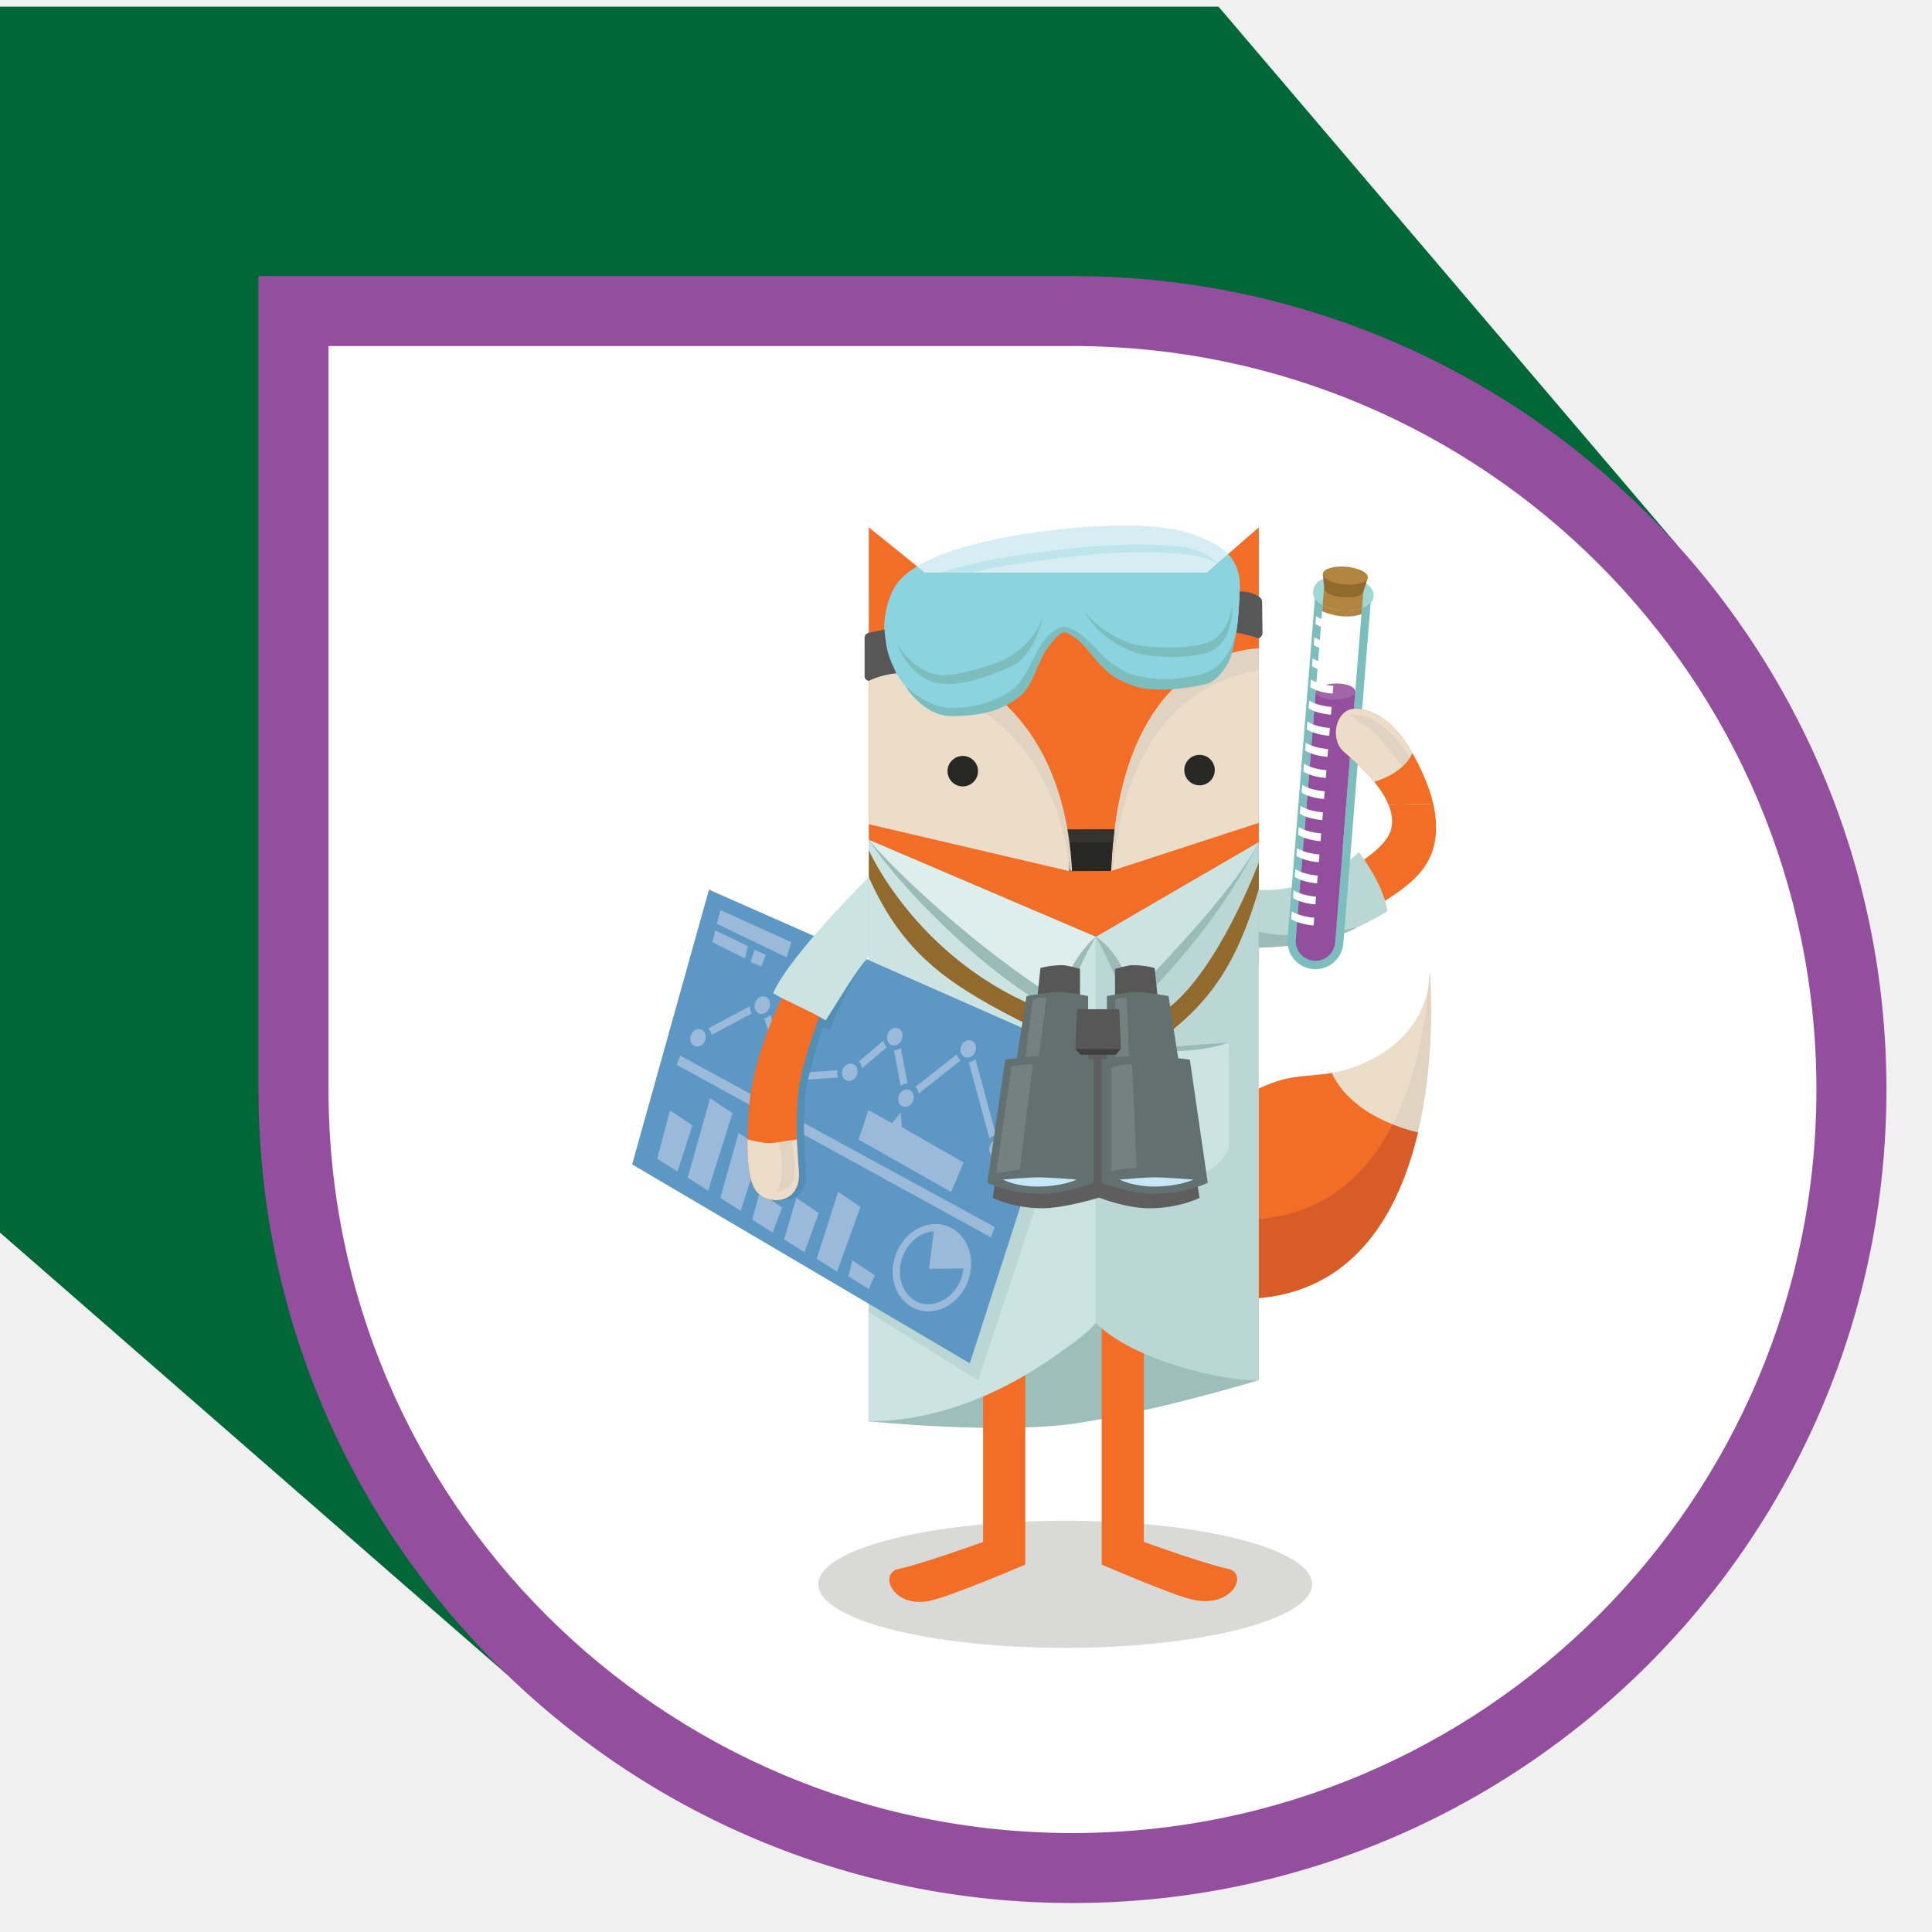
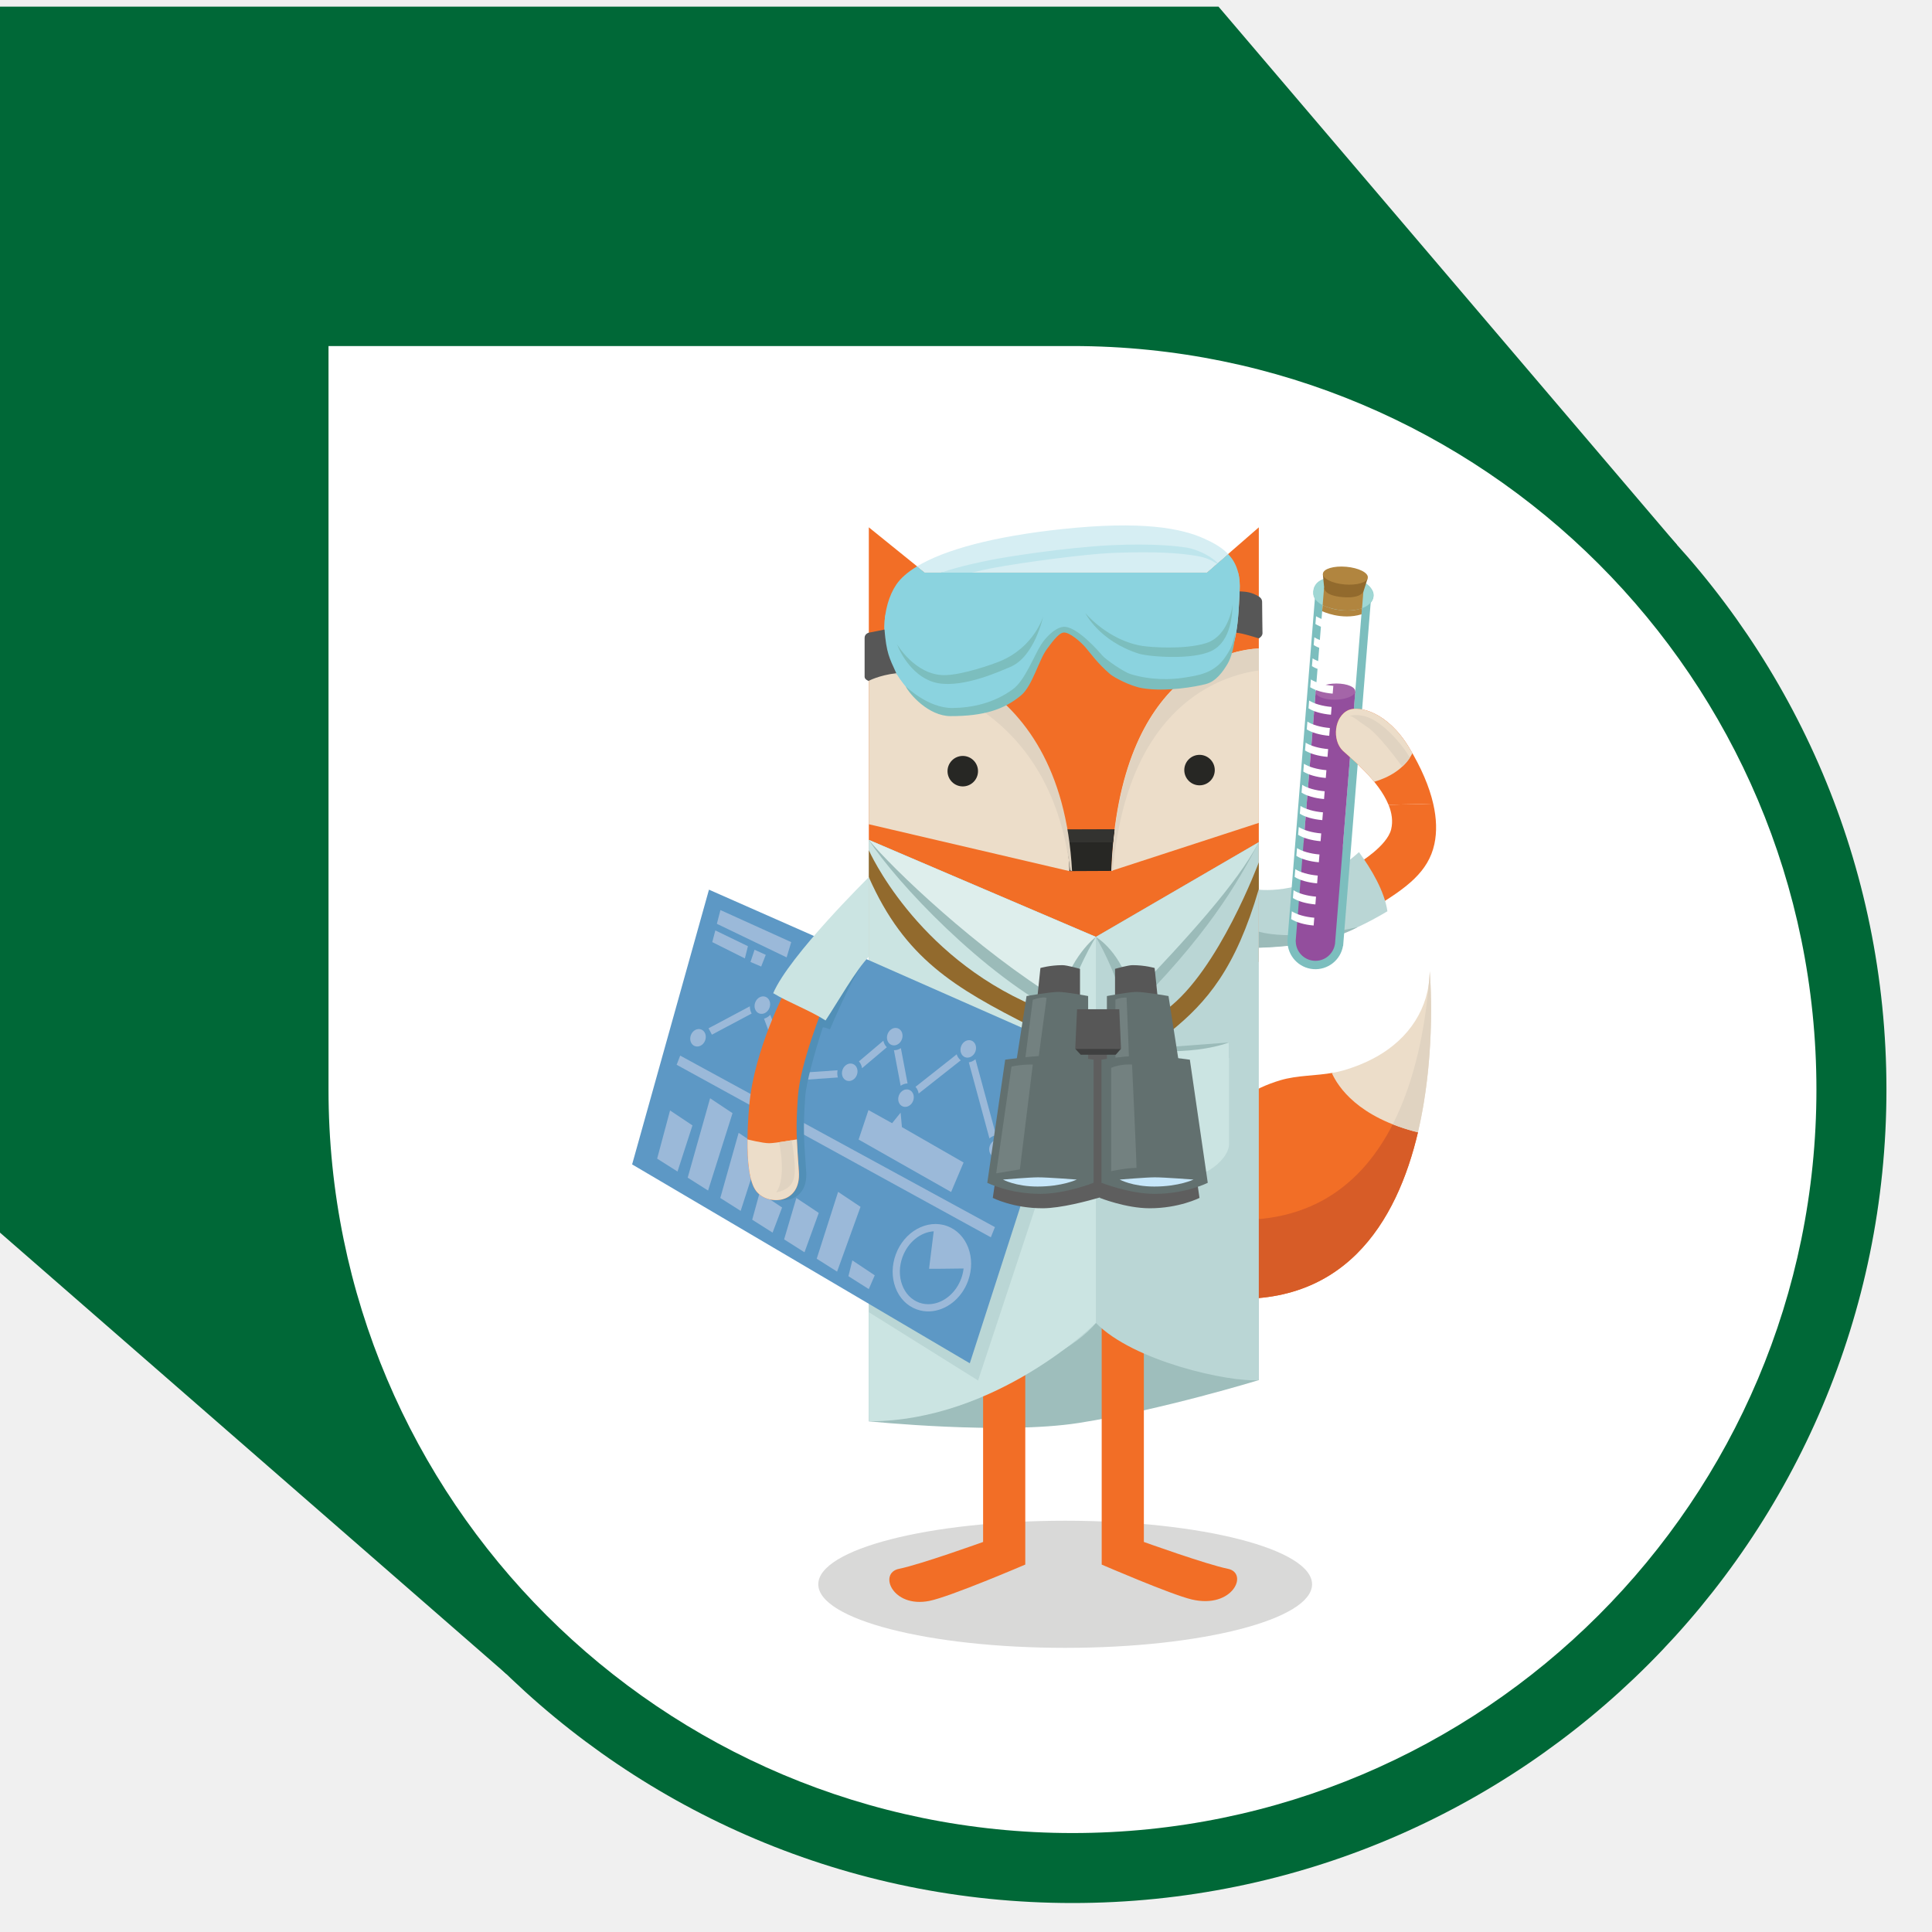
<svg xmlns="http://www.w3.org/2000/svg" version="1.1" id="Layer_1" x="0px" y="0px" width="200px" height="200px" viewBox="0 0 200 200" enable-background="new 0 0 200 200" xml:space="preserve">
  <g id="Page-1_1_">
    <g id="science-fox">
      <g id="Page-1">
        <path id="Fill-1" fill="#006837" d="M0,0.689V127.6l52.439,45.711L173.576,56.372L126.141,0.689H0z" />
        <g id="Group-6" transform="translate(25.90805, 28.14286)">
-           <path id="Fill-2" fill="#934E9D" d="M0.85,84.645c0,46.509,37.729,84.212,84.268,84.212c46.529,0,84.258-37.704,84.258-84.212      c0-46.508-37.729-84.21-84.258-84.21H0.85V84.645z" />
+           <path id="Fill-2" fill="#006837" d="M0.85,84.645c0,46.509,37.729,84.212,84.268,84.212c46.529,0,84.258-37.704,84.258-84.212      c0-46.508-37.729-84.21-84.258-84.21H0.85V84.645z" />
          <path id="Fill-4" fill="#FFFFFF" d="M8.099,84.645c0,42.508,34.484,76.968,77.019,76.968c42.525,0,77.01-34.46,77.01-76.968      c0-42.507-34.484-76.966-77.01-76.966H8.099V84.645z" />
        </g>
        <g id="Group-296" transform="translate(65.33333, 54.03429)">
          <path id="Fill-7" fill="#FFFFFF" d="M59.299,1.711c2.229,0.999,3.881,2.227,3.694,5.465c-0.185,3.24-0.079,8.281-4.278,9.203      c-1.271,0.279-6.23,0.624-7.994-0.736c-1.881-1.45-4.639-4.297-6.004-4.375c-1.364-0.078-2.594,2.952-3.248,4.529      c-1.004,2.423-5.338,3.298-7.03,3.531c-2.366,0.324-4.792-0.129-6.988-3.671c-1.783-2.873-1.515-6.93,0.001-9.176      c1.748-2.588,7.645-4.733,17.169-5.746C52.837-0.138,56.902,0.637,59.299,1.711" />
          <path id="Fill-9" fill="#9EBEBC" d="M24.605,93.1c0,0,13.808,1.418,21.774,0.164c8.565-1.351,18.598-4.43,18.598-4.43V78.001      H24.605V93.1z" />
          <path id="Fill-11" fill="#D9D9D8" d="M44.932,103.391c-14.114,0-25.557,2.946-25.557,6.58c0,3.635,11.442,6.58,25.557,6.58      c14.117,0,25.559-2.945,25.559-6.58C70.491,106.338,59.048,103.391,44.932,103.391" />
          <path id="Fill-13" fill="#F26E26" d="M48.714,81.8v26.131c0,0,7.179,3.107,9.321,3.611c4.269,1.004,5.921-2.74,3.738-3.177      s-8.694-2.777-8.694-2.777V82.913L48.714,81.8z" />
          <path id="Fill-15" fill="#F26E26" d="M40.803,83.785v24.144c0,0-7.778,3.338-9.939,3.764c-3.817,0.753-5.304-2.891-3.121-3.326      c2.183-0.436,8.694-2.778,8.694-2.778V82.913L40.803,83.785z" />
          <path id="Fill-17" fill="#F26E26" d="M81.464,63.136c-2.177,9.286-7.695,18.704-21.295,17.106c0,0,0.082-17.761,0.082-17.783      c0.002-0.881,2.401-2.419,2.986-2.812c1.215-0.817,2.561-1.435,3.964-1.853c1.784-0.53,3.673-0.448,5.5-0.782" />
          <path id="Fill-19" fill="#D75C27" d="M78.9,62.246c-3.149,6.254-8.765,10.981-18.694,9.829c-0.02,4.191-0.037,8.169-0.037,8.169      c13.602,1.597,19.119-7.821,21.295-17.108" />
          <path id="Fill-21" fill="#ECDDC9" d="M82.671,46.503c-0.027,3.838-2.168,6.967-5.451,8.823c-1.11,0.628-2.303,1.106-3.528,1.459      c-0.382,0.11-0.769,0.187-1.158,0.252c0.642,1.44,2.718,4.601,8.917,6.149C83.424,54.8,82.671,46.503,82.671,46.503" />
          <path id="Fill-23" fill="#E0D3C1" d="M82.812,50.204c0,0.098,0.001,0.195,0.001,0.295      C82.813,50.397,82.812,50.302,82.812,50.204" />
          <path id="Fill-25" fill="#E0D3C1" d="M82.807,49.727c0,0.074,0.002,0.149,0.002,0.225C82.81,49.877,82.809,49.802,82.807,49.727      " />
          <path id="Fill-27" fill="#E0D3C1" d="M82.812,50.704c0,0.12-0.001,0.241-0.002,0.365C82.811,50.944,82.812,50.824,82.812,50.704      " />
          <path id="Fill-29" fill="#E0D3C1" d="M82.792,48.863c0,0.026,0,0.052,0.002,0.077C82.792,48.914,82.792,48.888,82.792,48.863" />
          <path id="Fill-31" fill="#E0D3C1" d="M0,0" />
          <path id="Fill-33" fill="#E0D3C1" d="M82.799,49.28c0.002,0.051,0.002,0.101,0.004,0.152      C82.803,49.381,82.801,49.331,82.799,49.28" />
          <path id="Fill-35" fill="#E0D3C1" d="M82.807,51.231c0,0.142-0.002,0.285-0.006,0.43C82.805,51.516,82.807,51.373,82.807,51.231      " />
          <path id="Fill-37" fill="#E0D3C1" d="M82.799,51.78c-0.002,0.164-0.006,0.331-0.01,0.501      C82.794,52.111,82.796,51.944,82.799,51.78" />
          <path id="Fill-39" fill="#E0D3C1" d="M82.786,52.339c-0.006,0.19-0.011,0.383-0.019,0.579      C82.775,52.722,82.78,52.529,82.786,52.339" />
          <path id="Fill-41" fill="#E0D3C1" d="M82.66,46.761c-0.021,0.312-0.047,0.629-0.073,0.951c-0.002,0.014-0.004,0.028-0.006,0.043      c0.045-0.339,0.072-0.684,0.081-1.037C82.662,46.733,82.661,46.746,82.66,46.761" />
          <path id="Fill-43" fill="#E0D3C1" d="M82.671,46.511v-0.008c0,0.088-0.009,0.172-0.011,0.258      c0.001-0.015,0.001-0.027,0.002-0.041C82.665,46.649,82.671,46.581,82.671,46.511" />
          <path id="Fill-45" fill="#E0D3C1" d="M82.794,48.94c0.002,0.109,0.006,0.224,0.008,0.34      C82.798,49.164,82.796,49.05,82.794,48.94" />
          <path id="Fill-47" fill="#E0D3C1" d="M82.803,49.434c0,0.096,0.002,0.193,0.004,0.293      C82.807,49.627,82.803,49.529,82.803,49.434" />
          <path id="Fill-49" fill="#E0D3C1" d="M82.788,52.281c0,0.019-0.001,0.039-0.002,0.059C82.787,52.32,82.788,52.3,82.788,52.281" />
          <path id="Fill-51" fill="#E0D3C1" d="M82.767,52.92v-0.003V52.92" />
          <path id="Fill-53" fill="#E0D3C1" d="M82.779,48.475c0.005,0.125,0.008,0.254,0.011,0.387      C82.787,48.727,82.784,48.6,82.779,48.475" />
          <path id="Fill-55" fill="#E0D3C1" d="M82.81,49.953c0.001,0.082,0.001,0.167,0.001,0.251      C82.811,50.119,82.811,50.035,82.81,49.953" />
          <path id="Fill-57" fill="#E0D3C1" d="M82.801,51.661c0,0.039,0,0.079-0.002,0.118C82.801,51.74,82.801,51.701,82.801,51.661" />
          <path id="Fill-59" fill="#E0D3C1" d="M82.81,51.068c0,0.054-0.001,0.108-0.003,0.163C82.809,51.179,82.81,51.122,82.81,51.068" />
          <path id="Fill-61" fill="#E0D3C1" d="M82.779,48.475c-0.042-1.241-0.108-1.972-0.108-1.972v0.007      c0,0.006,0.002,0.012,0.002,0.032C82.687,46.7,82.742,47.391,82.779,48.475" />
          <path id="Fill-63" fill="#E0D3C1" d="M82.812,50.499v0.205V50.499" />
          <path id="Fill-65" fill="#E0D3C1" d="M82.786,52.339c0.001-0.019,0.001-0.039,0.002-0.059c0.006-0.17,0.008-0.335,0.012-0.5      c0-0.039,0-0.08,0.002-0.119c0.002-0.145,0.004-0.288,0.006-0.43c0-0.055,0.002-0.109,0.002-0.163      c0.001-0.124,0.002-0.244,0.002-0.365v-0.204v-0.296c-0.001-0.084-0.001-0.169-0.002-0.251c0-0.077-0.002-0.15-0.002-0.225      c-0.002-0.1-0.002-0.198-0.006-0.295c0-0.052-0.002-0.102-0.002-0.152c-0.002-0.116-0.006-0.23-0.008-0.34      c0-0.026,0-0.053-0.002-0.078c-0.003-0.133-0.008-0.264-0.011-0.387l0,0c-0.037-1.084-0.092-1.775-0.106-1.935      c-0.002,0.06-0.008,0.118-0.011,0.177c-0.01,0.353-0.036,0.698-0.081,1.037c-0.393,4.543-1.39,9.992-3.736,14.596      c0.779,0.309,1.637,0.594,2.605,0.836c0.864-3.668,1.205-7.319,1.317-10.266v-0.003C82.775,52.722,82.78,52.529,82.786,52.339" />
          <path id="Fill-67" fill="#E0D3C1" d="M82.674,46.542c-0.002-0.02-0.002-0.025-0.002-0.029c-0.002,0.069-0.008,0.137-0.01,0.207      C82.667,46.66,82.671,46.6,82.674,46.542" />
          <path id="Fill-69" fill="#F26E26" d="M24.606,0.555v44.988h40.373V0.555l-5.365,4.667H30.38L24.606,0.555z" />
          <path id="Fill-71" fill="#ECDDC9" d="M64.979,13.09v18.059l-15.278,4.975C50.529,14.838,62.516,13.2,64.979,13.09" />
          <path id="Fill-73" fill="#ECDDC9" d="M0,0" />
          <path id="Fill-75" fill="#ECDDC9" d="M34.849,17.307c12.115,8.491,10.52,18.835,10.52,18.835l-20.762-4.85V13.09      C24.606,13.09,30.414,14.198,34.849,17.307" />
          <path id="Fill-77" fill="#272724" d="M35.443,24.677c0.62,0.614,0.624,1.612,0.01,2.231c-0.613,0.618-1.612,0.623-2.231,0.01      c-0.62-0.614-0.624-1.612-0.01-2.231C33.824,24.068,34.824,24.064,35.443,24.677" />
          <path id="Fill-79" fill="#272724" d="M59.952,24.565c0.62,0.612,0.624,1.612,0.01,2.231c-0.613,0.618-1.613,0.623-2.23,0.01      c-0.62-0.614-0.624-1.612-0.01-2.231C58.333,23.956,59.333,23.952,59.952,24.565" />
          <path id="Fill-81" fill="#272724" d="M45.369,36.142c0,0,0.056-1.694-0.629-4.3l5.306-0.019      c-0.166,1.337-0.285,2.766-0.346,4.299" />
          <path id="Fill-83" fill="#333330" d="M44.74,31.842l5.308-0.019c-0.056,0.435-0.102,0.883-0.146,1.336l-4.854,0.017      C44.965,32.765,44.865,32.319,44.74,31.842" />
          <path id="Fill-85" fill="#E0D3C1" d="M64.979,13.099v2.274c-3.817,0.509-13.62,3.499-15.102,20.712l-0.144,0.047      C50.561,14.848,62.516,13.21,64.979,13.099" />
          <path id="Fill-87" fill="#E0D3C1" d="M24.623,13.099l-0.017,2.274c5.28,0.509,18.791,3.499,20.842,20.712l0.197,0.047      C44.501,14.847,28.028,13.21,24.623,13.099" />
          <path id="Fill-89" fill="#BAD6D5" d="M24.606,32.914v59.571c4.026,0,19.589-4.629,23.506-9.572      c3.917,4.003,13.818,6.159,16.866,5.922V33.149l-16.866,9.807L24.606,32.914z" />
          <path id="Fill-91" fill="#F26E26" d="M78.41,29.285c0.339,0.835,0.474,1.696,0.267,2.538c-0.428,1.729-3.332,3.468-3.332,3.468      s0.533,2.753,1.947,4.402c2.942-1.824,5.243-3.458,5.862-6.348c0.269-1.25,0.231-2.649-0.122-4.183      C81.508,29.229,79.952,29.221,78.41,29.285" />
          <path id="Fill-93" fill="#BAD6D5" d="M64.979,38.064c0,0,5.301,0.706,10.367-3.885c1.297,1.766,2.652,4.063,2.945,6.122      c-4.359,2.59-7.396,3.504-13.312,3.768L64.979,38.064L64.979,38.064z" />
          <path id="Fill-95" fill="#9BBBB9" d="M48.111,42.957c0,0,2.176,3.565,3.218,8.112C59.548,42.99,62.822,37.33,64.978,33.15      C60.703,35.635,48.111,42.957,48.111,42.957" />
          <path id="Fill-97" fill="#CBE4E2" d="M48.111,42.957c0,0,2.735,1.53,3.776,6.077c5.705-5.98,10.822-11.577,13.091-15.884      C60.703,35.635,48.111,42.957,48.111,42.957" />
          <path id="Fill-99" fill="#575757" d="M62.995,7.181c0.734,0.042,1.236,0.087,1.977,0.531c0.127,0.071,0.349,0.251,0.349,0.563      c0,1.141,0.035,2.497,0.038,3.248c0.001,0.312-0.376,0.531-0.376,0.531s-1.804-0.586-2.349-0.586      C62.934,9.353,62.979,7.641,62.995,7.181" />
          <path id="Fill-101" fill="#8BD3DF" d="M30.379,5.222l-0.776-0.628c-0.982,0.593-1.705,1.226-2.153,1.888      c-1.516,2.246-1.784,6.303-0.001,9.176c2.197,3.541,4.623,3.995,6.988,3.671c1.692-0.233,6.026-1.109,7.03-3.531      c0.652-1.577,1.883-4.605,3.248-4.529c1.365,0.078,4.123,2.925,6.004,4.375c1.764,1.36,6.725,1.015,7.994,0.736      c4.198-0.922,4.094-5.963,4.278-9.203c0.104-1.811-0.366-2.993-1.192-3.858l-2.188,1.904L30.379,5.222L30.379,5.222z" />
          <path id="Fill-103" fill="#D6EEF3" d="M30.379,5.222h29.233l2.189-1.904c-0.65-0.682-1.521-1.167-2.504-1.608      c-2.396-1.074-6.461-1.848-14.677-0.975C37.532,1.49,32.458,2.87,29.603,4.594L30.379,5.222z" />
          <path id="Fill-105" fill="#8BD3DF" d="M62.84,5.218c-0.16,3.159-0.517,7.174-4.217,7.988c-1.271,0.279-6.231,0.623-7.996-0.737      c-1.879-1.449-4.638-4.296-6.002-4.373c-1.365-0.079-2.596,2.95-3.25,4.529c-1.004,2.421-5.336,3.298-7.03,3.53      c-2.366,0.325-4.792-0.128-6.988-3.67c-0.527-0.85-0.87-1.854-1.053-2.902c-0.228,2.067,0.092,4.376,1.147,6.075      c2.197,3.541,4.623,3.995,6.988,3.67c1.693-0.232,6.025-1.109,7.029-3.53c0.654-1.578,1.884-4.608,3.25-4.529      c1.363,0.078,4.123,2.925,6.002,4.373c1.765,1.36,6.726,1.017,7.996,0.737c4.197-0.923,4.093-5.964,4.277-9.203      C63.04,6.421,62.981,5.777,62.84,5.218" />
          <path id="Fill-107" fill="#7CBEBE" d="M27.529,12.662c0,0,1.869,3.19,4.882,3.194c1.87,0.001,5.053-1.143,5.749-1.427      c3.558-1.456,4.491-4.636,4.491-4.636s-0.873,4.175-3.425,5.226c-1.007,0.414-4.754,2.15-7.451,1.668      C29.214,16.229,27.843,13.525,27.529,12.662" />
          <path id="Fill-109" fill="#7CBEBE" d="M62.278,8.468c0,0-0.316,3.332-2.798,4.087c-2.272,0.691-5.802,0.393-6.507,0.285      c-3.6-0.552-5.954-3.409-5.954-3.409s1.413,2.885,5.524,4.196c0.987,0.315,5.539,0.701,7.547-0.284      C62.184,12.317,62.223,9.376,62.278,8.468" />
          <path id="Fill-111" fill="#7CBEBE" d="M61.508,13.984c-1.164,1.702-2.795,1.906-4.401,2.153      c-1.134,0.176-3.291,0.271-5.42-0.395c-0.728-0.229-2.575-1.52-2.917-1.924c-0.342-0.404-2.735-3.166-4.092-2.955      c-0.808,0.126-1.735,1.035-2.254,1.861c-0.729,1.157-1.662,3.673-2.881,4.574c-1.953,1.443-4.215,1.938-6.273,1.96      c-2.554,0.026-4.855-2.255-4.855-2.255c0.411,0.84,2.386,3.091,4.65,3.095c3.465,0.006,5.551-0.691,7.302-2.147      c1.175-0.975,1.849-3.704,2.681-4.798c0.362-0.476,1.135-1.621,1.698-1.704c0.618-0.091,1.851,1.02,2.274,1.515      c0.56,0.653,1.232,1.637,2.553,2.778c0.417,0.36,2.104,1.252,3.331,1.462c2.431,0.417,5.604-0.155,6.631-0.436      c1.027-0.28,1.729-1.274,2.21-2.085c0.376-0.632,0.717-1.805,0.778-3.111C62.278,12.551,62.217,12.949,61.508,13.984" />
          <path id="Fill-113" fill="#8BD3DF" d="M60.971,4.541c-0.073-0.099-0.158-0.194-0.248-0.286l-0.08,0.071      C60.747,4.392,60.855,4.463,60.971,4.541" />
          <path id="Fill-115" fill="#8BD3DF" d="M29.246,7.422c0.989-0.566,3.457-1.52,6.128-2.201h-3.228      c-1.025,0.351-2.002,0.77-2.721,1.264c-1.248,0.859-2.078,2.594-2.078,2.594S28.007,8.131,29.246,7.422" />
          <path id="Fill-117" fill="#BEE5EC" d="M60.723,4.255c-0.686-0.706-1.771-1.203-2.607-1.461c-0.945-0.293-4.136-0.599-8.49-0.385      c-4.722,0.232-11.104,1.252-12.414,1.528c-0.867,0.182-3.062,0.601-5.064,1.286h3.227c0.674-0.172,1.36-0.328,2.038-0.454      c3.373-0.628,9.693-1.445,12.263-1.555c3.004-0.127,5.942-0.12,8.267,0.206c1.426,0.199,1.922,0.405,2.702,0.905L60.723,4.255z" />
          <path id="Fill-119" fill="#575757" d="M26.226,11.137l-1.645,0.331c0,0-0.41,0.111-0.41,0.528v4.036      c0,0.281,0.41,0.422,0.41,0.422s1.071-0.586,2.869-0.796C26.714,14.041,26.439,13.579,26.226,11.137" />
          <path id="Fill-121" fill="#CBE4E2" d="M48.111,42.957v39.956c0,0-10.24,10.188-23.506,10.188V32.914L48.111,42.957z" />
          <path id="Fill-123" fill="#9BBBB9" d="M24.606,32.914l23.506,10.042c0,0-2.261,3.564-3.373,8.112      C36.469,46.906,27.423,37.271,24.606,32.914" />
          <path id="Fill-125" fill="#BAD6D5" d="M41.725,54.845l4.732,2.17L35.917,88.873L24.605,81.8v-8.912L41.725,54.845z" />
          <path id="Fill-127" fill="#DEEEEC" d="M24.606,32.914l23.506,10.042c0,0-2.678,1.977-3.789,6.523      C35.878,44.323,27.036,35.875,24.606,32.914" />
          <path id="Fill-129" fill="#9BBBB9" d="M64.979,42.409c0,0,3.232,1.085,10.224-0.463c-3.896,2.122-10.224,2.122-10.224,2.122      V42.409z" />
          <path id="Fill-131" fill="#9BBBB9" d="M52.07,54.616l9.825-0.736v1.611l-9.825,0.964V54.616z" />
          <path id="Fill-133" fill="#CBE4E2" d="M52.07,54.616c0,0,5.772,0.736,9.825-0.736v10.555c0,1.27-1.969,3.186-4.17,3.379      c-3.12,0.279-5.655-1.107-5.655-3.01V54.616z" />
          <path id="Fill-135" fill="#7CBEBE" d="M73.727,43.635l2.929-36.499l-5.772-0.463l-2.929,36.499l0,0l0,0l-0.02,0.257l0.012,0.001      c0.013,1.483,1.155,2.737,2.662,2.858c1.507,0.12,2.836-0.935,3.084-2.398l0.015,0.001L73.727,43.635L73.727,43.635      L73.727,43.635z" />
          <path id="Fill-137" fill="#FFFFFF" d="M71.694,7.271l-2.078,25.898l0.01,0.001c0.008,1.045,0.813,1.928,1.875,2.013      c1.062,0.086,1.998-0.659,2.174-1.689l0.008,0.001L75.76,7.598L71.694,7.271z" />
          <path id="Fill-139" fill="#8AC5C3" d="M73.868,5.739c-1.665-0.133-2.738,0.156-3.111,0.969c-0.14,0.305-0.158,0.704-0.078,0.97      c0.201,0.656,1.254,1.319,2.916,1.452c1.666,0.134,2.726-0.312,3.111-0.969c0.15-0.256,0.223-0.634,0.078-0.97      C76.454,6.426,75.533,5.871,73.868,5.739" />
          <path id="Fill-141" fill="#934E9D" d="M70.872,17.51l-2.078,25.898l0.01,0.001c0.009,1.045,0.813,1.928,1.875,2.013      c1.062,0.086,1.998-0.659,2.174-1.688l0.009,0.001l2.103-26.174L70.872,17.51z" />
          <path id="Fill-143" fill="#B4E0DE" d="M71.999,7.351c0.331,0.269,0.973,0.484,1.728,0.545c0.751,0.061,1.419-0.05,1.791-0.262      c-0.332-0.269-0.976-0.484-1.728-0.545C73.038,7.029,72.37,7.138,71.999,7.351" />
          <path id="Fill-145" fill="#A465A8" d="M74.896,17.727c-0.278,0.454-1.39,0.746-2.486,0.655      c-1.095-0.091-1.757-0.534-1.479-0.987c0.277-0.454,1.391-0.746,2.486-0.655C74.51,16.832,75.174,17.273,74.896,17.727" />
          <g id="Group-177" transform="translate(67.58621, 9.005714)">
            <path id="Fill-147" fill="#FFFFFF" d="M5.465,3.596C4.498,3.514,3.657,3.261,3.139,2.932L3.073,3.738       c0.52,0.329,1.36,0.582,2.326,0.663L5.465,3.596z" />
            <path id="Fill-149" fill="#FFFFFF" d="M5.645,1.413C4.678,1.332,3.836,1.079,3.319,0.75L3.252,1.556       c0.519,0.329,1.359,0.582,2.326,0.663L5.645,1.413z" />
            <path id="Fill-151" fill="#FFFFFF" d="M5.286,5.778C4.321,5.697,3.478,5.443,2.959,5.115L2.894,5.921       C3.412,6.25,4.254,6.503,5.22,6.584L5.286,5.778z" />
            <path id="Fill-153" fill="#FFFFFF" d="M5.107,7.96C4.14,7.879,3.299,7.625,2.782,7.297L2.714,8.103       c0.519,0.329,1.36,0.582,2.325,0.663L5.107,7.96z" />
            <path id="Fill-155" fill="#FFFFFF" d="M4.928,10.142C3.961,10.061,3.12,9.808,2.602,9.479l-0.066,0.806       c0.52,0.329,1.36,0.582,2.326,0.663L4.928,10.142z" />
            <path id="Fill-157" fill="#FFFFFF" d="M4.748,12.324c-0.967-0.081-1.809-0.334-2.326-0.663l-0.066,0.806       c0.52,0.329,1.36,0.582,2.326,0.663L4.748,12.324z" />
            <path id="Fill-159" fill="#FFFFFF" d="M4.569,14.506c-0.966-0.081-1.808-0.334-2.326-0.663l-0.065,0.806       c0.519,0.329,1.36,0.582,2.325,0.663L4.569,14.506z" />
            <path id="Fill-161" fill="#FFFFFF" d="M4.39,16.688c-0.966-0.081-1.808-0.334-2.326-0.663l-0.065,0.806       c0.519,0.329,1.359,0.582,2.326,0.663L4.39,16.688z" />
            <path id="Fill-163" fill="#FFFFFF" d="M4.211,18.871c-0.967-0.081-1.809-0.334-2.326-0.663l-0.066,0.806       c0.52,0.329,1.36,0.582,2.326,0.663L4.211,18.871z" />
            <path id="Fill-165" fill="#FFFFFF" d="M3.673,25.417c-0.966-0.081-1.808-0.334-2.326-0.663L1.28,25.56       c0.52,0.329,1.36,0.582,2.326,0.663L3.673,25.417z" />
            <path id="Fill-167" fill="#FFFFFF" d="M3.493,27.599c-0.966-0.081-1.808-0.334-2.326-0.663l-0.065,0.806       c0.519,0.329,1.36,0.582,2.326,0.663L3.493,27.599z" />
            <path id="Fill-169" fill="#FFFFFF" d="M3.314,29.781c-0.966-0.081-1.808-0.334-2.325-0.663l-0.066,0.806       c0.519,0.329,1.359,0.582,2.326,0.663L3.314,29.781z" />
            <path id="Fill-171" fill="#FFFFFF" d="M3.135,31.963c-0.967-0.081-1.809-0.334-2.326-0.663l-0.066,0.806       c0.52,0.329,1.36,0.582,2.326,0.663L3.135,31.963z" />
            <path id="Fill-173" fill="#FFFFFF" d="M4.032,21.053c-0.967-0.081-1.809-0.334-2.326-0.663l-0.066,0.806       c0.52,0.329,1.359,0.582,2.326,0.663L4.032,21.053z" />
            <path id="Fill-175" fill="#FFFFFF" d="M3.852,23.235c-0.966-0.081-1.809-0.334-2.326-0.663l-0.066,0.806       c0.52,0.329,1.361,0.582,2.326,0.663L3.852,23.235z" />
          </g>
          <path id="Fill-178" fill="#9FD7D4" d="M76.758,7.191c-0.33-0.764-1.254-1.319-2.916-1.452c-1.666-0.134-2.738,0.156-3.111,0.969      c-0.141,0.304-0.159,0.704-0.078,0.969c0.201,0.656,1.253,1.319,2.916,1.453c1.665,0.133,2.725-0.312,3.111-0.97      C76.831,7.906,76.904,7.527,76.758,7.191" />
          <path id="Fill-180" fill="#B1853F" d="M75.807,7.172c0,0-0.09,1.082-0.146,1.772C73.555,9.59,71.587,8.62,71.587,8.62      l0.147-1.814L75.807,7.172z" />
          <path id="Fill-182" fill="#926A2D" d="M71.608,5.43l0.135,1.352c0,0-0.133,0.827,1.922,1c2.051,0.173,2.176-0.678,2.176-0.678      l0.402-1.251L71.608,5.43z" />
          <path id="Fill-184" fill="#B1853F" d="M76.264,5.754c-0.047,0.505-1.127,0.825-2.412,0.714      c-1.284-0.111-2.287-0.611-2.239-1.117c0.048-0.505,1.128-0.825,2.413-0.714C75.31,4.749,76.312,5.248,76.264,5.754" />
          <path id="Fill-186" fill="#F26E26" d="M80.526,23.341c-2.236-3.698-5.167-4.335-6.242-3.878      c-1.517,0.646-1.752,3.15-0.589,4.238c0.812,0.759,3.69,3.051,4.714,5.584c1.542-0.064,3.1-0.056,4.623-0.123      C82.628,27.398,81.803,25.454,80.526,23.341" />
          <path id="Fill-188" fill="#ECDDC9" d="M80.526,23.341c-2.236-3.698-5.167-4.335-6.242-3.878      c-1.517,0.646-1.752,3.15-0.589,4.238c0.543,0.508,2.013,1.702,3.231,3.196c1.429-0.426,3.09-1.27,3.953-2.952      C80.764,23.745,80.649,23.545,80.526,23.341" />
          <path id="Fill-190" fill="#E0D3C1" d="M74.376,20.075c0,0,1.192-0.404,2.685,0.537c1.508,0.95,2.895,2.636,3.554,3.788      c-0.238,0.38-0.41,0.57-0.786,0.926c-0.475-0.624-2.44-3.315-3.608-4.085C75.243,20.597,74.819,20.153,74.376,20.075" />
          <path id="Fill-192" fill="#5D98C5" d="M8.059,38.064L0.104,66.505L35.06,87.093L45.546,54.6L8.059,38.064z" />
          <path id="Fill-194" fill="#9BB9D9" d="M12.778,44.284l-0.421,1.264l1.106,0.474l0.475-1.211L12.778,44.284z" />
          <path id="Fill-196" fill="#9BB9D9" d="M8.718,42.282l-0.317,1.211l3.374,1.686l0.317-1.264L8.718,42.282z" />
          <path id="Fill-198" fill="#9BB9D9" d="M9.245,40.175l-0.369,1.423l7.223,3.476l0.474-1.581L9.245,40.175z" />
          <path id="Fill-200" fill="#9BB9D9" d="M14.32,50.3c-0.182,0.475-0.66,0.732-1.067,0.575c-0.407-0.157-0.587-0.668-0.404-1.144      c0.182-0.475,0.66-0.732,1.067-0.575C14.323,49.313,14.502,49.824,14.32,50.3" />
          <path id="Fill-202" fill="#9BB9D9" d="M28.618,58.124l-0.692-3.654c-0.222,0.144-0.47,0.221-0.72,0.213l0.696,3.681      C28.121,58.211,28.368,58.127,28.618,58.124" />
          <path id="Fill-204" fill="#9BB9D9" d="M21.405,57.505c-0.068-0.23-0.084-0.486-0.033-0.746L17.8,57.006      c0.043,0.239,0.026,0.496-0.051,0.753L21.405,57.505z" />
          <path id="Fill-206" fill="#9BB9D9" d="M35.644,55.615c-0.203,0.177-0.44,0.289-0.686,0.325l2.136,7.873      c0.205-0.176,0.44-0.287,0.688-0.323L35.644,55.615z" />
          <path id="Fill-208" fill="#9BB9D9" d="M14.407,51.022c-0.186,0.195-0.41,0.332-0.649,0.396l1.898,5.06      c0.179-0.205,0.401-0.352,0.636-0.431L14.407,51.022z" />
          <path id="Fill-210" fill="#9BB9D9" d="M26.112,53.7l-2.531,2.141c0.171,0.188,0.283,0.432,0.324,0.704l2.565-2.169      C26.289,54.2,26.166,53.964,26.112,53.7" />
          <path id="Fill-212" fill="#9BB9D9" d="M12.293,50.138l-4.28,2.277l0.351,0.659l4.114-2.188      C12.354,50.669,12.289,50.41,12.293,50.138" />
          <path id="Fill-214" fill="#9BB9D9" d="M33.703,55.111l-4.264,3.362c0.171,0.186,0.284,0.428,0.327,0.693l4.359-3.438      C33.926,55.577,33.782,55.362,33.703,55.111" />
          <path id="Fill-216" fill="#9BB9D9" d="M7.66,53.681C7.477,54.155,7,54.413,6.593,54.256c-0.407-0.155-0.587-0.668-0.404-1.143      c0.182-0.476,0.66-0.733,1.067-0.576C7.662,52.694,7.842,53.205,7.66,53.681" />
          <path id="Fill-218" fill="#9BB9D9" d="M38.608,65.128c-0.182,0.475-0.66,0.733-1.066,0.576      c-0.408-0.156-0.588-0.668-0.404-1.143c0.182-0.476,0.66-0.733,1.066-0.576C38.611,64.141,38.792,64.653,38.608,65.128" />
          <path id="Fill-220" fill="#9BB9D9" d="M35.635,54.831c-0.182,0.475-0.659,0.732-1.066,0.576      c-0.407-0.157-0.587-0.668-0.404-1.143c0.182-0.476,0.66-0.733,1.067-0.576C35.639,53.845,35.819,54.356,35.635,54.831" />
          <path id="Fill-222" fill="#9BB9D9" d="M29.192,59.929c-0.182,0.475-0.66,0.732-1.067,0.575      c-0.407-0.155-0.587-0.668-0.404-1.143c0.182-0.476,0.66-0.733,1.067-0.576C29.194,58.942,29.374,59.453,29.192,59.929" />
          <path id="Fill-224" fill="#9BB9D9" d="M28.027,53.563c-0.182,0.476-0.66,0.733-1.067,0.576      c-0.407-0.155-0.587-0.668-0.404-1.143c0.182-0.475,0.66-0.732,1.067-0.576C28.029,52.577,28.209,53.088,28.027,53.563" />
          <path id="Fill-226" fill="#9BB9D9" d="M23.367,57.25c-0.182,0.476-0.66,0.733-1.067,0.576c-0.407-0.156-0.587-0.668-0.404-1.144      c0.182-0.475,0.66-0.732,1.067-0.576C23.37,56.265,23.549,56.775,23.367,57.25" />
          <path id="Fill-228" fill="#9BB9D9" d="M17.232,57.677c-0.182,0.476-0.66,0.733-1.067,0.576      c-0.407-0.156-0.587-0.668-0.404-1.143c0.182-0.475,0.66-0.733,1.067-0.576C17.234,56.69,17.414,57.202,17.232,57.677" />
          <path id="Fill-230" fill="#9BB9D9" d="M22.494,78.076l2.109,1.335l0.617-1.423l-2.319-1.546L22.494,78.076z" />
          <path id="Fill-232" fill="#9BB9D9" d="M19.213,76.268l2.109,1.336l2.425-6.709l-2.319-1.547L19.213,76.268z" />
          <path id="Fill-234" fill="#9BB9D9" d="M15.839,74.266l2.109,1.336l1.477-4.075l-2.32-1.546L15.839,74.266z" />
          <path id="Fill-236" fill="#9BB9D9" d="M12.535,72.229l2.109,1.336l0.985-2.6l-2.32-1.546L12.535,72.229z" />
          <path id="Fill-238" fill="#9BB9D9" d="M9.231,69.981l2.109,1.336l2.109-6.534l-2.319-1.546L9.231,69.981z" />
          <path id="Fill-240" fill="#9BB9D9" d="M5.857,67.875l2.109,1.335l2.531-8.008l-2.32-1.546L5.857,67.875z" />
          <path id="Fill-242" fill="#9BB9D9" d="M2.694,65.908l2.109,1.335l1.547-4.778L4.03,60.92L2.694,65.908z" />
          <path id="Fill-244" fill="#9BB9D9" d="M29.817,80.811c-0.802-0.293-1.424-0.938-1.753-1.816      c-0.336-0.898-0.326-1.932,0.03-2.905c0.568-1.555,1.883-2.577,3.231-2.661l-0.482,3.881c0,0,1.81,0.006,3.575-0.03      c-0.039,0.341-0.117,0.687-0.242,1.028C33.45,80.3,31.494,81.422,29.817,80.811 M32.711,72.886      c-2.064-0.754-4.449,0.57-5.318,2.948c-0.417,1.142-0.427,2.356-0.028,3.423c0.406,1.086,1.186,1.887,2.197,2.256      c0.439,0.16,0.894,0.226,1.345,0.207c1.666-0.067,3.289-1.285,3.972-3.158C35.747,76.184,34.775,73.638,32.711,72.886" />
          <path id="Fill-246" fill="#9BB9D9" d="M4.712,56.19l32.527,17.861l0.422-1.054L5.081,55.243L4.712,56.19z" />
          <path id="Fill-248" fill="#9BB9D9" d="M24.57,60.88l-1.018,3.053l9.574,5.429l1.29-3.054l-6.382-3.664l-0.136-1.496      l-0.882,1.091L24.57,60.88z" />
          <path id="Fill-250" fill="#518FB7" d="M16.765,48.431c0,0-3.249,6.154-3.77,11.891c-0.247,2.72-0.471,7.416,0.707,8.947      c1.178,1.531,4.657,1.403,4.421-2.012c-0.235-3.414-0.335-4.357-0.099-7.771c0.101-1.463,0.965-4.521,1.821-7.182      c0.309,0.036,0.741,0.217,0.741,0.217s2.056-4.885,3.289-6.654C22.697,45.16,16.765,48.431,16.765,48.431" />
          <path id="Fill-252" fill="#926A2D" d="M24.606,33.982c0,0,4.764,10.855,17.158,16.133c-0.178,1.138,0.13,1.125-0.28,2.151      C33.4,48.193,28.316,45.157,24.607,36.77L24.606,33.982L24.606,33.982z" />
          <path id="Fill-254" fill="#926A2D" d="M64.979,35.231c0,0-4.146,11.193-9.508,15.2c0.115,1.109,0.021,1.389,0.285,2.392      c3.879-3.116,6.836-6.639,9.223-14.826V35.231z" />
          <path id="Fill-256" fill="#5E5E5E" d="M57.101,58.022c0,0-0.472-0.066-1.132-0.146l-0.942-6.03c0,0-2.324-0.408-3.106-0.402      c-0.543,0.003-1.881,0.227-2.521,0.34c-1.483-0.113-4.5-0.337-5.042-0.34c-0.783-0.006-3.107,0.402-3.107,0.402l-0.943,6.03      c-0.659,0.079-1.131,0.146-1.131,0.146L37.44,69.972c0,0,2.104,1.074,5.158,1.074c1.883,0,4.709-0.764,5.925-1.119v0.045      c0,0,2.702,1.074,5.157,1.074c3.054,0,5.158-1.074,5.158-1.074L57.101,58.022z" />
          <path id="Fill-258" fill="#575757" d="M46.471,49.458h-4.442l0.342-3.285c0,0,0.995-0.295,2.284-0.295      c0.463,0,1.814,0.382,1.814,0.382v3.198H46.471z" />
          <path id="Fill-260" fill="#62706F" d="M47.311,56.141h-7.48l1.104-7.065c0,0,2.478-0.433,3.313-0.429      c0.773,0.003,3.062,0.429,3.062,0.429V56.141z" />
          <path id="Fill-262" fill="#738180" d="M41.581,49.458l-0.953,7.436l1.4-0.332l0.98-7.278      C43.008,49.284,42.818,49.061,41.581,49.458" />
          <path id="Fill-264" fill="#62706F" d="M47.874,68.408c0,0-2.884,1.146-5.503,1.146c-3.257,0-5.5-1.146-5.5-1.146l1.853-12.744      c0,0,3.066-0.43,4.643-0.43c2.002,0,4.508,0.43,4.508,0.43V68.408z" />
          <path id="Fill-266" fill="#C6E6F9" d="M38.494,68.074c0,0,2.712-0.229,3.619-0.231c1.008-0.003,4.022,0.231,4.022,0.231      s-1.49,0.723-4.062,0.723C39.799,68.797,38.494,68.074,38.494,68.074" />
          <path id="Fill-268" fill="#738180" d="M39.378,56.377l-1.586,11.052l2.454-0.408l1.335-10.853      C41.579,56.169,40.518,56.124,39.378,56.377" />
          <path id="Fill-270" fill="#575757" d="M50.094,49.458h4.441l-0.342-3.285c0,0-0.995-0.295-2.284-0.295      c-0.463,0-1.815,0.382-1.815,0.382V49.458L50.094,49.458z" />
          <path id="Fill-272" fill="#62706F" d="M49.253,56.141h7.48l-1.104-7.065c0,0-2.479-0.433-3.314-0.429      c-0.773,0.003-3.062,0.429-3.062,0.429V56.141z" />
          <path id="Fill-274" fill="#738180" d="M50.135,49.447v6.312c0,0,0.832-0.203,1.398-0.203c0-0.58-0.244-6.312-0.244-6.312      S50.671,49.186,50.135,49.447" />
          <path id="Fill-276" fill="#3F4040" d="M50.712,54.534h-4.736l0.568,0.617h3.623L50.712,54.534z" />
          <path id="Fill-278" fill="#575757" d="M50.712,54.534h-4.736l0.189-4.096h4.369L50.712,54.534z" />
          <path id="Fill-280" fill="#62706F" d="M48.692,68.408c0,0,2.883,1.146,5.502,1.146c3.257,0,5.5-1.146,5.5-1.146L57.84,55.664      c0,0-3.065-0.43-4.642-0.43c-2.002,0-4.507,0.43-4.507,0.43V68.408z" />
          <path id="Fill-282" fill="#738180" d="M49.695,56.509v10.699c0,0,1.558-0.343,2.62-0.343c0-0.981-0.46-10.699-0.46-10.699      S50.699,56.068,49.695,56.509" />
          <path id="Fill-284" fill="#C6E6F9" d="M50.578,68.074c0,0,2.712-0.229,3.619-0.231c1.008-0.003,4.022,0.231,4.022,0.231      s-1.49,0.723-4.062,0.723C51.883,68.797,50.578,68.074,50.578,68.074" />
          <path id="Fill-286" fill="#F26E26" d="M16.006,48.427c0,0-3.249,6.154-3.77,11.891c-0.247,2.72-0.471,7.416,0.707,8.947      c1.178,1.53,4.657,1.403,4.421-2.012c-0.235-3.414-0.335-4.357-0.099-7.771c0.235-3.414,2.511-9.055,2.982-10.232      C19.069,48.544,16.006,48.427,16.006,48.427" />
          <path id="Fill-288" fill="#ECDDC9" d="M12.946,69.265c1.178,1.53,4.657,1.403,4.421-2.012c-0.098-1.422-0.172-2.416-0.208-3.338      c0,0-2.219,0.391-2.85,0.396c-0.685,0.007-2.265-0.396-2.265-0.396C12.02,66.099,12.207,68.304,12.946,69.265" />
          <path id="Fill-290" fill="#E0D3C1" d="M15.313,64.209c0,0,0.829,3.593-0.296,5.197c1.195-0.253,1.77-0.815,1.895-1.802      c0.108-0.851-0.052-2.219-0.295-3.596C16.08,64.097,15.313,64.209,15.313,64.209" />
          <path id="Fill-292" fill="#CBE4E2" d="M24.606,36.771c0,0-8.247,8.123-9.896,12.008c1.532,0.942,3.77,1.766,5.419,2.825      c1.178-1.764,3.181-5.297,4.476-6.591L24.606,36.771L24.606,36.771z" />
          <path id="Fill-294" fill="#B1853F" d="M73.521,9.13c-0.847-0.08-1.396-0.283-1.935-0.51l-0.049,0.614      c0,0,1.969,0.97,4.074,0.324c0.018-0.2,0.027-0.394,0.046-0.624C75.048,9.122,74.415,9.216,73.521,9.13" />
        </g>
      </g>
    </g>
  </g>
</svg>
